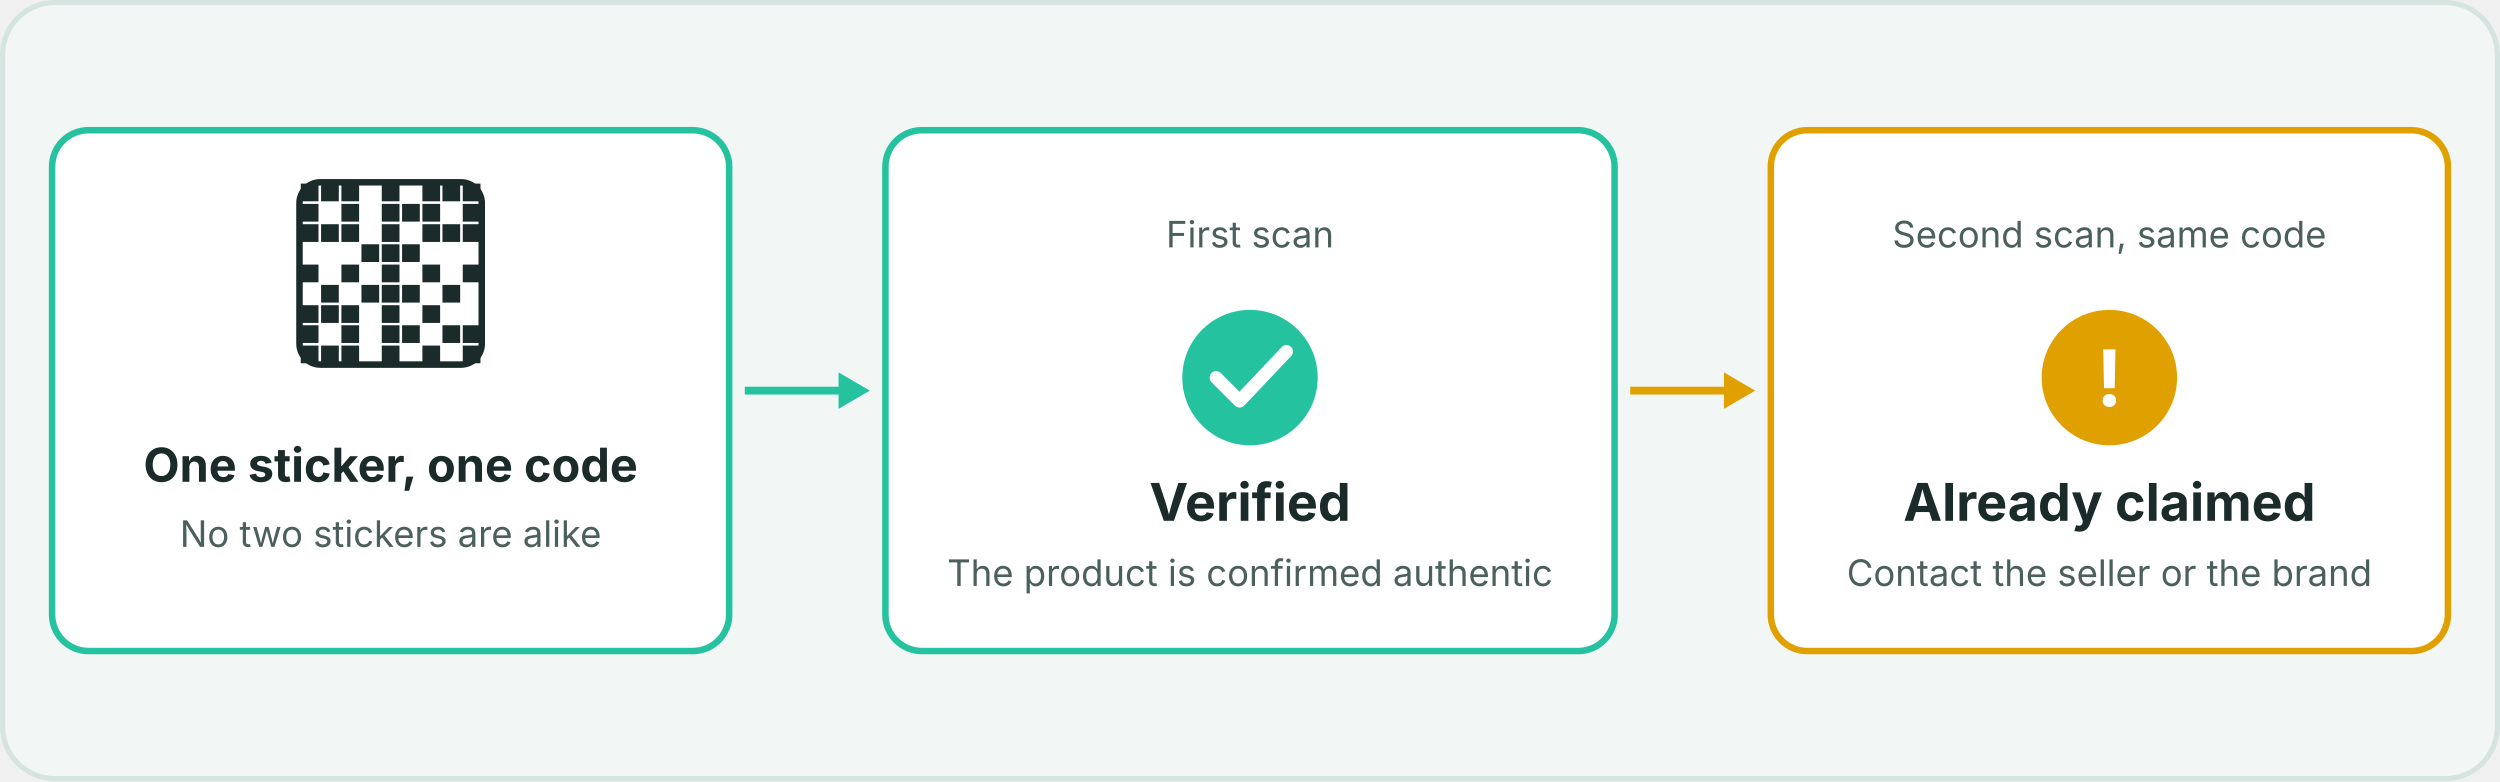
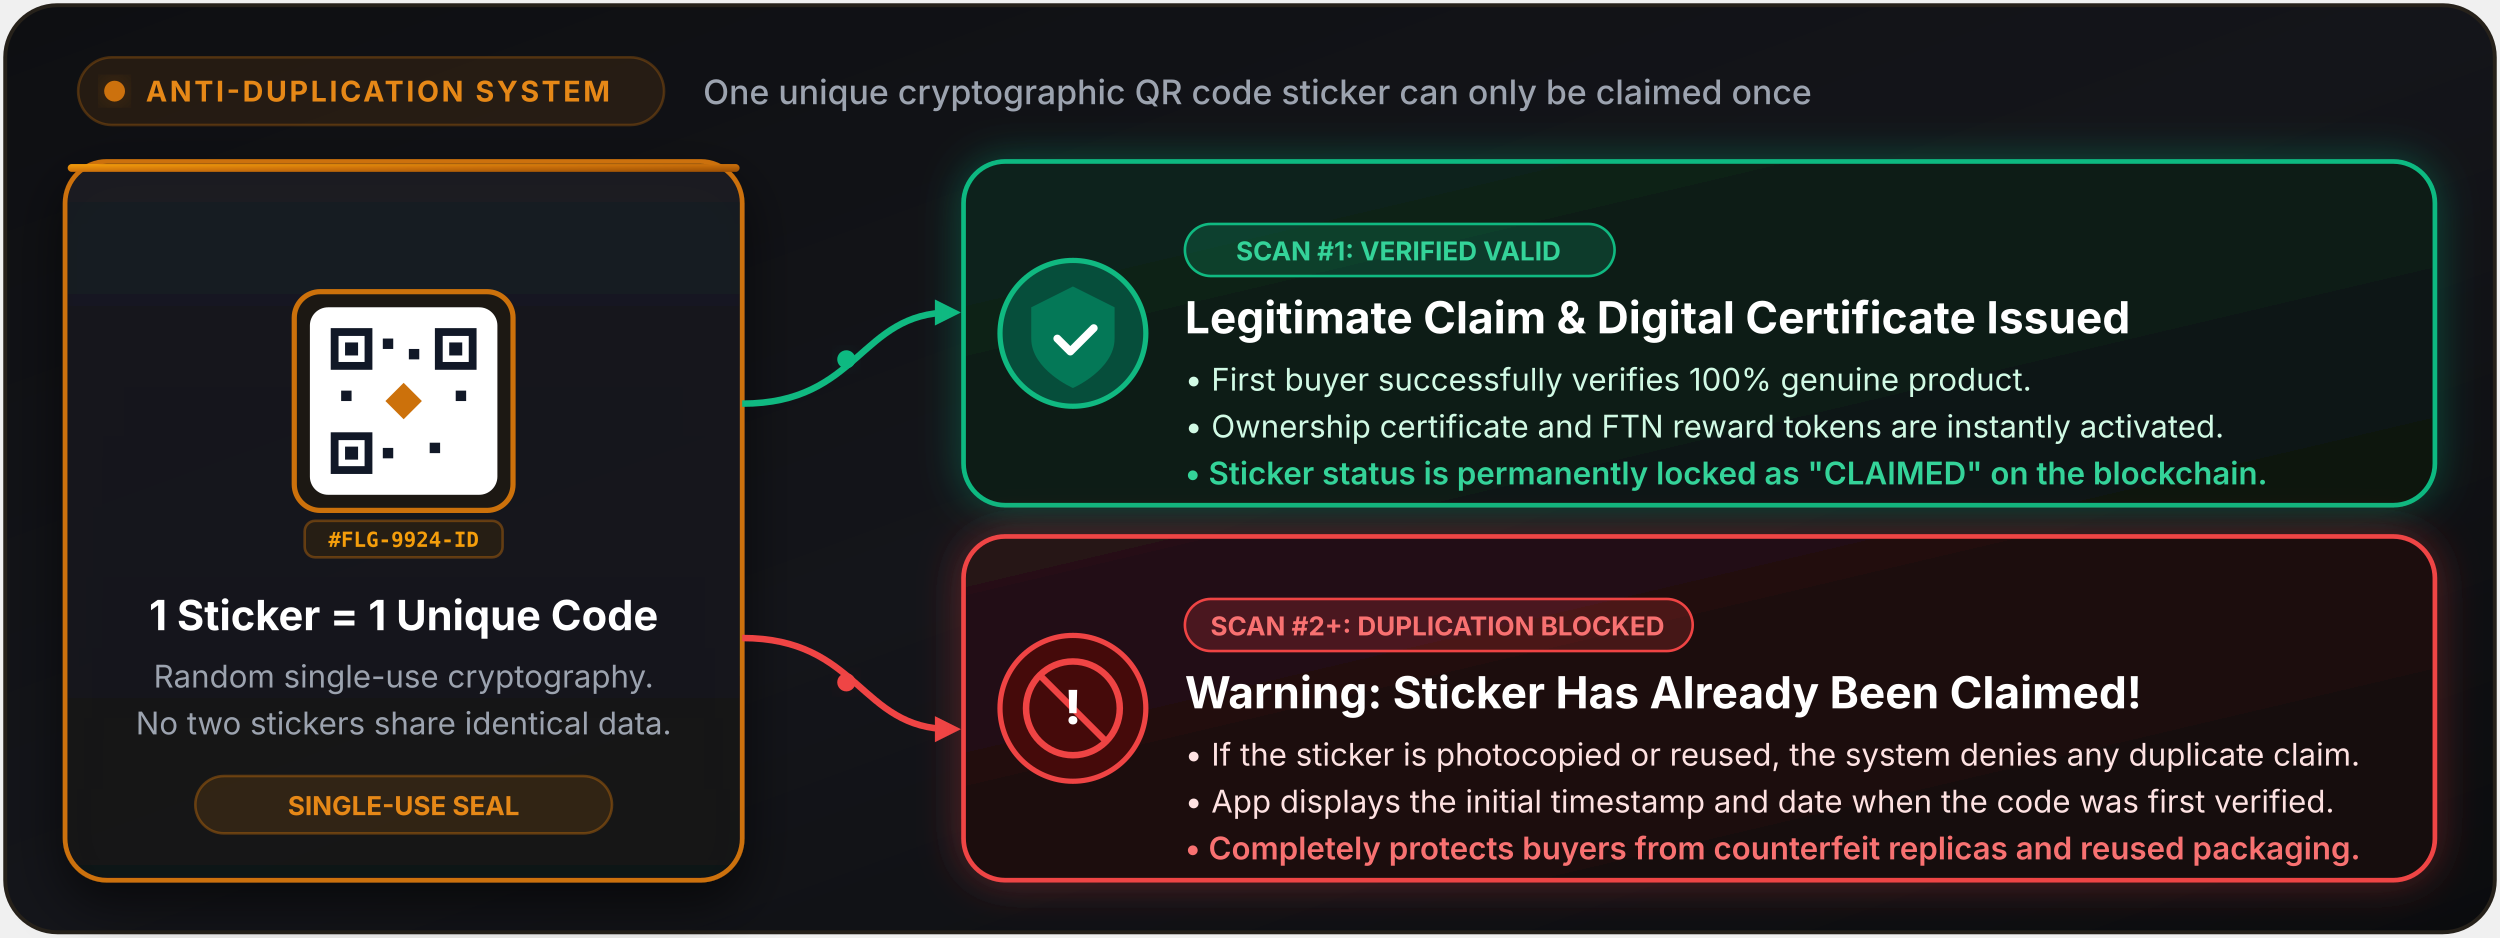
- <svg xmlns="http://www.w3.org/2000/svg" viewBox="0 0 960 300" width="960" height="300" role="img" aria-label="Every sticker has a unique code that can only be claimed once">
-   <rect x="1" y="1" width="958" height="298" rx="20" fill="#F2F7F6" stroke="#D5E4E0" stroke-width="2" />
-   <rect x="20" y="50" width="260" height="200" rx="14" fill="#FFFFFF" stroke="#25C2A0" stroke-width="2.5" />
-   <rect x="115" y="70" width="70" height="70" rx="8" fill="#FFFFFF" stroke="#1B2B2A" stroke-width="2.5" />
-   <rect x="115.5" y="70.5" width="6.8" height="6.8" fill="#1B2B2A" />
-   <rect x="123.3" y="70.5" width="6.8" height="6.8" fill="#1B2B2A" />
-   <rect x="131.1" y="70.5" width="6.8" height="6.8" fill="#1B2B2A" />
-   <rect x="146.6" y="70.5" width="6.8" height="6.8" fill="#1B2B2A" />
-   <rect x="162.2" y="70.5" width="6.8" height="6.8" fill="#1B2B2A" />
-   <rect x="169.9" y="70.5" width="6.8" height="6.8" fill="#1B2B2A" />
-   <rect x="177.7" y="70.5" width="6.8" height="6.8" fill="#1B2B2A" />
-   <rect x="115.5" y="78.3" width="6.8" height="6.8" fill="#1B2B2A" />
-   <rect x="131.1" y="78.3" width="6.8" height="6.8" fill="#1B2B2A" />
-   <rect x="146.6" y="78.3" width="6.8" height="6.8" fill="#1B2B2A" />
-   <rect x="154.4" y="78.3" width="6.8" height="6.8" fill="#1B2B2A" />
-   <rect x="162.2" y="78.3" width="6.8" height="6.8" fill="#1B2B2A" />
-   <rect x="177.7" y="78.3" width="6.8" height="6.8" fill="#1B2B2A" />
-   <rect x="115.5" y="86.1" width="6.8" height="6.8" fill="#1B2B2A" />
-   <rect x="123.3" y="86.1" width="6.8" height="6.8" fill="#1B2B2A" />
-   <rect x="131.1" y="86.1" width="6.8" height="6.8" fill="#1B2B2A" />
-   <rect x="146.6" y="86.1" width="6.8" height="6.8" fill="#1B2B2A" />
-   <rect x="162.2" y="86.1" width="6.8" height="6.8" fill="#1B2B2A" />
-   <rect x="169.9" y="86.1" width="6.8" height="6.8" fill="#1B2B2A" />
-   <rect x="177.7" y="86.1" width="6.8" height="6.8" fill="#1B2B2A" />
-   <rect x="138.8" y="93.8" width="6.8" height="6.8" fill="#1B2B2A" />
-   <rect x="146.6" y="93.8" width="6.8" height="6.8" fill="#1B2B2A" />
-   <rect x="154.4" y="93.8" width="6.8" height="6.8" fill="#1B2B2A" />
-   <rect x="115.5" y="101.6" width="6.8" height="6.8" fill="#1B2B2A" />
-   <rect x="131.1" y="101.6" width="6.8" height="6.8" fill="#1B2B2A" />
-   <rect x="146.6" y="101.6" width="6.8" height="6.8" fill="#1B2B2A" />
-   <rect x="162.2" y="101.6" width="6.8" height="6.8" fill="#1B2B2A" />
-   <rect x="177.7" y="101.6" width="6.8" height="6.8" fill="#1B2B2A" />
-   <rect x="123.3" y="109.4" width="6.8" height="6.8" fill="#1B2B2A" />
-   <rect x="138.8" y="109.4" width="6.8" height="6.8" fill="#1B2B2A" />
-   <rect x="146.6" y="109.4" width="6.8" height="6.8" fill="#1B2B2A" />
-   <rect x="154.4" y="109.4" width="6.8" height="6.8" fill="#1B2B2A" />
-   <rect x="169.9" y="109.4" width="6.8" height="6.8" fill="#1B2B2A" />
-   <rect x="115.5" y="117.2" width="6.8" height="6.8" fill="#1B2B2A" />
-   <rect x="123.3" y="117.2" width="6.8" height="6.8" fill="#1B2B2A" />
-   <rect x="131.1" y="117.2" width="6.8" height="6.8" fill="#1B2B2A" />
-   <rect x="146.6" y="117.2" width="6.8" height="6.8" fill="#1B2B2A" />
-   <rect x="162.2" y="117.2" width="6.8" height="6.8" fill="#1B2B2A" />
-   <rect x="115.5" y="124.9" width="6.8" height="6.8" fill="#1B2B2A" />
-   <rect x="131.1" y="124.9" width="6.8" height="6.8" fill="#1B2B2A" />
-   <rect x="146.6" y="124.9" width="6.8" height="6.8" fill="#1B2B2A" />
-   <rect x="154.4" y="124.9" width="6.8" height="6.8" fill="#1B2B2A" />
-   <rect x="169.9" y="124.9" width="6.8" height="6.8" fill="#1B2B2A" />
-   <rect x="177.7" y="124.9" width="6.8" height="6.8" fill="#1B2B2A" />
-   <rect x="115.5" y="132.7" width="6.8" height="6.8" fill="#1B2B2A" />
-   <rect x="123.3" y="132.7" width="6.8" height="6.8" fill="#1B2B2A" />
-   <rect x="131.1" y="132.7" width="6.8" height="6.8" fill="#1B2B2A" />
-   <rect x="146.6" y="132.7" width="6.8" height="6.8" fill="#1B2B2A" />
-   <rect x="162.2" y="132.7" width="6.8" height="6.8" fill="#1B2B2A" />
-   <rect x="177.7" y="132.7" width="6.8" height="6.8" fill="#1B2B2A" />
-   <text x="150" y="185" text-anchor="middle" font-family="Inter, 'Segoe UI', Arial, sans-serif" font-size="18" font-weight="700" fill="#1B2B2A">One sticker, one code</text>
-   <text x="150" y="210" text-anchor="middle" font-family="Inter, 'Segoe UI', Arial, sans-serif" font-size="14" font-weight="400" fill="#4B5F5C">No two stickers are alike</text>
-   <line x1="286" y1="150" x2="326" y2="150" stroke="#25C2A0" stroke-width="3" />
-   <polygon points="334,150 322,143 322,157" fill="#25C2A0" />
-   <rect x="340" y="50" width="280" height="200" rx="14" fill="#FFFFFF" stroke="#25C2A0" stroke-width="2.5" />
-   <text x="480" y="95" text-anchor="middle" font-family="Inter, 'Segoe UI', Arial, sans-serif" font-size="14" font-weight="400" fill="#4B5F5C">First scan</text>
-   <circle cx="480" cy="145" r="26" fill="#25C2A0" />
-   <path d="M467 145 l9 9 l18 -19" fill="none" stroke="#FFFFFF" stroke-width="5" stroke-linecap="round" stroke-linejoin="round" />
-   <text x="480" y="200" text-anchor="middle" font-family="Inter, 'Segoe UI', Arial, sans-serif" font-size="20" font-weight="700" fill="#1B2B2A">Verified</text>
-   <text x="480" y="225" text-anchor="middle" font-family="Inter, 'Segoe UI', Arial, sans-serif" font-size="14" font-weight="400" fill="#4B5F5C">The product is confirmed authentic</text>
-   <line x1="626" y1="150" x2="666" y2="150" stroke="#E0A100" stroke-width="3" />
-   <polygon points="674,150 662,143 662,157" fill="#E0A100" />
-   <rect x="680" y="50" width="260" height="200" rx="14" fill="#FFFFFF" stroke="#E0A100" stroke-width="2.5" />
-   <text x="810" y="95" text-anchor="middle" font-family="Inter, 'Segoe UI', Arial, sans-serif" font-size="14" font-weight="400" fill="#4B5F5C">Second scan, same code</text>
-   <circle cx="810" cy="145" r="26" fill="#E0A100" />
-   <text x="810" y="156" text-anchor="middle" font-family="Inter, 'Segoe UI', Arial, sans-serif" font-size="30" font-weight="700" fill="#FFFFFF">!</text>
-   <text x="810" y="200" text-anchor="middle" font-family="Inter, 'Segoe UI', Arial, sans-serif" font-size="20" font-weight="700" fill="#1B2B2A">Already claimed</text>
-   <text x="810" y="225" text-anchor="middle" font-family="Inter, 'Segoe UI', Arial, sans-serif" font-size="14" font-weight="400" fill="#4B5F5C">Contact the seller or the brand</text>
+ <svg xmlns="http://www.w3.org/2000/svg" viewBox="0 0 960 360" width="100%" height="100%" role="img" aria-label="Every sticker has a unique code that can only be claimed once">
+   <defs>
+     <linearGradient id="bgGrad5" x1="0%" y1="0%" x2="100%" y2="100%">
+       <stop offset="0%" stop-color="#0E0F12" />
+       <stop offset="50%" stop-color="#14151A" />
+       <stop offset="100%" stop-color="#0B0C0E" />
+     </linearGradient>
+     <linearGradient id="cardGrad5" x1="0%" y1="0%" x2="0%" y2="100%">
+       <stop offset="0%" stop-color="#1A1B22" stop-opacity="0.92" />
+       <stop offset="100%" stop-color="#111217" stop-opacity="0.96" />
+     </linearGradient>
+     <linearGradient id="amberGrad5" x1="0%" y1="0%" x2="100%" y2="100%">
+       <stop offset="0%" stop-color="#F59E0B" />
+       <stop offset="50%" stop-color="#CC710B" />
+       <stop offset="100%" stop-color="#9A4E04" />
+     </linearGradient>
+     <linearGradient id="successCard5" x1="0%" y1="0%" x2="100%" y2="100%">
+       <stop offset="0%" stop-color="#0D241C" />
+       <stop offset="100%" stop-color="#081410" />
+     </linearGradient>
+     <linearGradient id="warningCard5" x1="0%" y1="0%" x2="100%" y2="100%">
+       <stop offset="0%" stop-color="#261214" />
+       <stop offset="100%" stop-color="#140B0C" />
+     </linearGradient>
+     <filter id="shadowGlow5" x="-20%" y="-20%" width="140%" height="140%">
+       <feDropShadow dx="0" dy="8" stdDeviation="10" flood-color="#000000" flood-opacity="0.6" />
+     </filter>
+     <filter id="dotGlow5" x="-30%" y="-30%" width="160%" height="160%">
+       <feDropShadow dx="0" dy="0" stdDeviation="6" flood-color="#CC710B" flood-opacity="0.6" />
+     </filter>
+     <filter id="successGlow5" x="-30%" y="-30%" width="160%" height="160%">
+       <feDropShadow dx="0" dy="0" stdDeviation="8" flood-color="#10B981" flood-opacity="0.35" />
+     </filter>
+     <filter id="warningGlow5" x="-30%" y="-30%" width="160%" height="160%">
+       <feDropShadow dx="0" dy="0" stdDeviation="8" flood-color="#EF4444" flood-opacity="0.35" />
+     </filter>
+   </defs>
+   <rect x="2" y="2" width="956" height="356" rx="20" fill="url(#bgGrad5)" stroke="#26211A" stroke-width="1.5" />
+   <g transform="translate(30, 22)">
+     <rect x="0" y="0" width="225" height="26" rx="13" fill="#CC710B" fill-opacity="0.12" stroke="#CC710B" stroke-opacity="0.3" stroke-width="1" />
+     <circle cx="14" cy="13" r="4" fill="#CC710B" filter="url(#dotGlow5)" />
+     <text x="26" y="17" font-family="Inter, -apple-system, sans-serif" font-size="11" font-weight="700" fill="#E68817" letter-spacing="1">ANTI-DUPLICATION SYSTEM</text>
+     <text x="240" y="18" font-family="Inter, -apple-system, sans-serif" font-size="13" font-weight="500" fill="#9CA3AF">One unique cryptographic QR code sticker can only be claimed once</text>
+   </g>
+   <g transform="translate(25, 62)">
+     <rect x="0" y="0" width="260" height="276" rx="16" fill="url(#cardGrad5)" stroke="#CC710B" stroke-width="1.8" filter="url(#shadowGlow5)" />
+     <rect x="1" y="1" width="258" height="3" rx="1.5" fill="url(#amberGrad5)" />
+     <g transform="translate(130, 92)">
+       <rect x="-42" y="-42" width="84" height="84" rx="10" fill="#1C1813" stroke="#CC710B" stroke-width="2" />
+       <rect x="-36" y="-36" width="72" height="72" rx="7" fill="#FFFFFF" />
+       <g transform="translate(-28, -28)">
+         <rect x="0" y="0" width="16" height="16" fill="#111827" />
+         <rect x="3" y="3" width="10" height="10" fill="#FFFFFF" />
+         <rect x="5.5" y="5.5" width="5" height="5" fill="#111827" />
+         <rect x="40" y="0" width="16" height="16" fill="#111827" />
+         <rect x="43" y="3" width="10" height="10" fill="#FFFFFF" />
+         <rect x="45.5" y="5.5" width="5" height="5" fill="#111827" />
+         <rect x="0" y="40" width="16" height="16" fill="#111827" />
+         <rect x="3" y="43" width="10" height="10" fill="#FFFFFF" />
+         <rect x="5.5" y="45.5" width="5" height="5" fill="#111827" />
+         <polygon points="28,21 35,28 28,35 21,28" fill="#CC710B" />
+         <rect x="20" y="4" width="4" height="4" fill="#111827" />
+         <rect x="30" y="8" width="4" height="4" fill="#111827" />
+         <rect x="4" y="24" width="4" height="4" fill="#111827" />
+         <rect x="48" y="24" width="4" height="4" fill="#111827" />
+         <rect x="20" y="46" width="4" height="4" fill="#111827" />
+         <rect x="38" y="44" width="4" height="4" fill="#111827" />
+       </g>
+       <rect x="-38" y="46" width="76" height="14" rx="4" fill="#261E14" stroke="#CC710B" stroke-opacity="0.4" stroke-width="1" />
+       <text x="0" y="56" text-anchor="middle" font-family="monospace" font-size="8" font-weight="700" fill="#F59E0B">#FLG-9924-ID</text>
+     </g>
+     <text x="130" y="180" text-anchor="middle" font-family="Inter, -apple-system, sans-serif" font-size="16" font-weight="700" fill="#FFFFFF">1 Sticker = 1 Unique Code</text>
+     <text x="130" y="202" text-anchor="middle" font-family="Inter, -apple-system, sans-serif" font-size="12" font-weight="400" fill="#9CA3AF">Random single-use cryptography.</text>
+     <text x="130" y="220" text-anchor="middle" font-family="Inter, -apple-system, sans-serif" font-size="12" font-weight="400" fill="#9CA3AF">No two stickers share identical data.</text>
+     <rect x="50" y="236" width="160" height="22" rx="11" fill="#CC710B" fill-opacity="0.15" stroke="#CC710B" stroke-opacity="0.4" stroke-width="1" />
+     <text x="130" y="251" text-anchor="middle" font-family="Inter, -apple-system, sans-serif" font-size="10" font-weight="700" fill="#E68817">SINGLE-USE SEAL</text>
+   </g>
+   <path d="M 285 155 C 330 155, 330 120, 365 120" fill="none" stroke="#10B981" stroke-width="2.5" />
+   <polygon points="369,120 359,115 359,125" fill="#10B981" />
+   <circle cx="325" cy="138" r="3.5" fill="#10B981" filter="url(#successGlow5)" />
+   <path d="M 285 245 C 330 245, 330 280, 365 280" fill="none" stroke="#EF4444" stroke-width="2.5" />
+   <polygon points="369,280 359,275 359,285" fill="#EF4444" />
+   <circle cx="325" cy="262" r="3.5" fill="#EF4444" filter="url(#warningGlow5)" />
+   <g transform="translate(370, 62)">
+     <rect x="0" y="0" width="565" height="132" rx="16" fill="url(#successCard5)" stroke="#10B981" stroke-width="1.8" filter="url(#successGlow5)" />
+     <g transform="translate(42, 66)">
+       <circle cx="0" cy="0" r="28" fill="#064E3B" stroke="#10B981" stroke-width="2" />
+       <path d="M0 -18 L16 -10 V2 C16 14 0 21 0 21 C0 21 -16 14 -16 2 V-10 Z" fill="#047857" />
+       <path d="M-6 2 L-1 7 L8 -2" fill="none" stroke="#FFFFFF" stroke-width="3" stroke-linecap="round" stroke-linejoin="round" />
+     </g>
+     <g transform="translate(85, 24)">
+       <rect x="0" y="0" width="165" height="20" rx="10" fill="#10B981" fill-opacity="0.2" stroke="#10B981" stroke-width="1" />
+       <text x="82" y="14" text-anchor="middle" font-family="Inter, -apple-system, sans-serif" font-size="10" font-weight="700" fill="#34D399">SCAN #1: VERIFIED VALID</text>
+       <text x="0" y="42" font-family="Inter, -apple-system, sans-serif" font-size="17" font-weight="700" fill="#FFFFFF">Legitimate Claim &amp; Digital Certificate Issued</text>
+       <g transform="translate(0, 58)">
+         <text x="0" y="6" font-family="Inter, -apple-system, sans-serif" font-size="12" font-weight="400" fill="#D1FAE5">• First buyer successfully verifies 100% genuine product.</text>
+         <text x="0" y="24" font-family="Inter, -apple-system, sans-serif" font-size="12" font-weight="400" fill="#D1FAE5">• Ownership certificate and FTN reward tokens are instantly activated.</text>
+         <text x="0" y="42" font-family="Inter, -apple-system, sans-serif" font-size="12" font-weight="600" fill="#34D399">• Sticker status is permanently locked as "CLAIMED" on the blockchain.</text>
+       </g>
+     </g>
+   </g>
+   <g transform="translate(370, 206)">
+     <rect x="0" y="0" width="565" height="132" rx="16" fill="url(#warningCard5)" stroke="#EF4444" stroke-width="1.8" filter="url(#warningGlow5)" />
+     <g transform="translate(42, 66)">
+       <circle cx="0" cy="0" r="28" fill="#450A0A" stroke="#EF4444" stroke-width="2" />
+       <circle cx="0" cy="0" r="18" fill="none" stroke="#EF4444" stroke-width="2.5" />
+       <line x1="-12" y1="-12" x2="12" y2="12" stroke="#EF4444" stroke-width="2.5" />
+       <text x="0" y="6" text-anchor="middle" font-family="Inter, -apple-system, sans-serif" font-size="18" font-weight="800" fill="#FFFFFF">!</text>
+     </g>
+     <g transform="translate(85, 24)">
+       <rect x="0" y="0" width="195" height="20" rx="10" fill="#EF4444" fill-opacity="0.2" stroke="#EF4444" stroke-width="1" />
+       <text x="97" y="14" text-anchor="middle" font-family="Inter, -apple-system, sans-serif" font-size="10" font-weight="700" fill="#F87171">SCAN #2+: DUPLICATION BLOCKED</text>
+       <text x="0" y="42" font-family="Inter, -apple-system, sans-serif" font-size="17" font-weight="700" fill="#FFFFFF">Warning: Sticker Has Already Been Claimed!</text>
+       <g transform="translate(0, 58)">
+         <text x="0" y="6" font-family="Inter, -apple-system, sans-serif" font-size="12" font-weight="400" fill="#FEE2E2">• If the sticker is photocopied or reused, the system denies any duplicate claim.</text>
+         <text x="0" y="24" font-family="Inter, -apple-system, sans-serif" font-size="12" font-weight="400" fill="#FEE2E2">• App displays the initial timestamp and date when the code was first verified.</text>
+         <text x="0" y="42" font-family="Inter, -apple-system, sans-serif" font-size="12" font-weight="600" fill="#F87171">• Completely protects buyers from counterfeit replicas and reused packaging.</text>
+       </g>
+     </g>
+   </g>
</svg>
